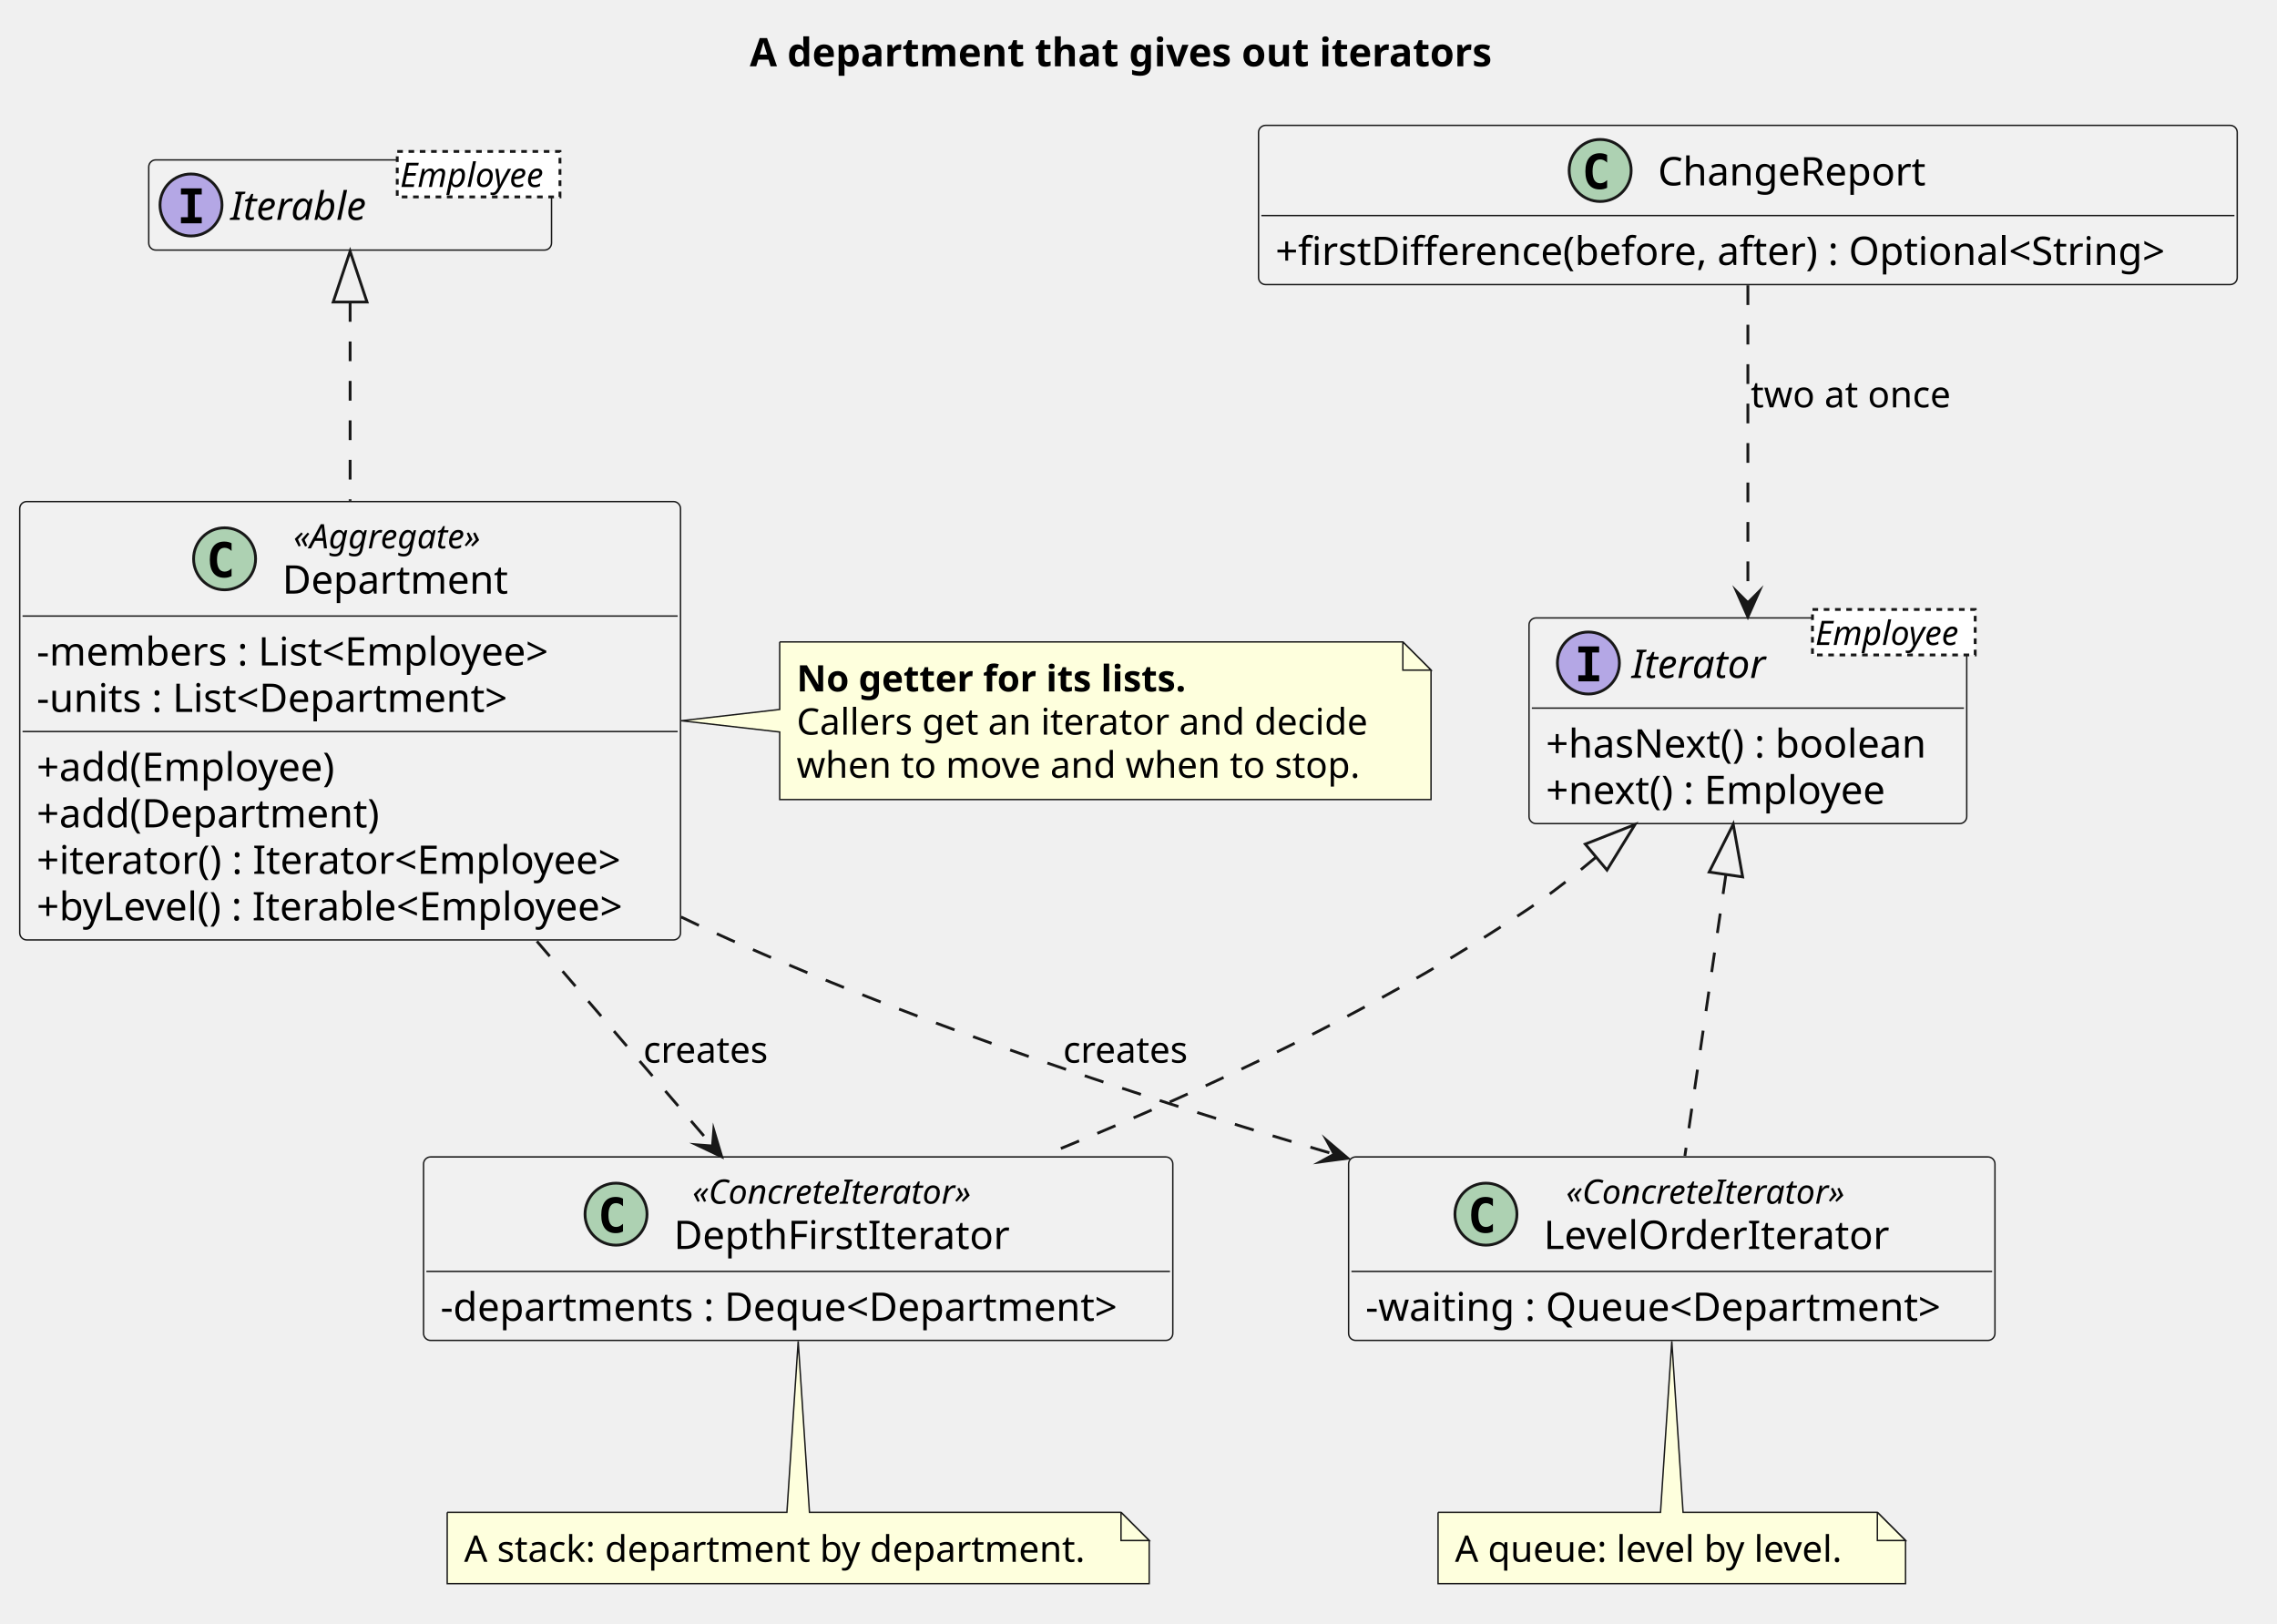
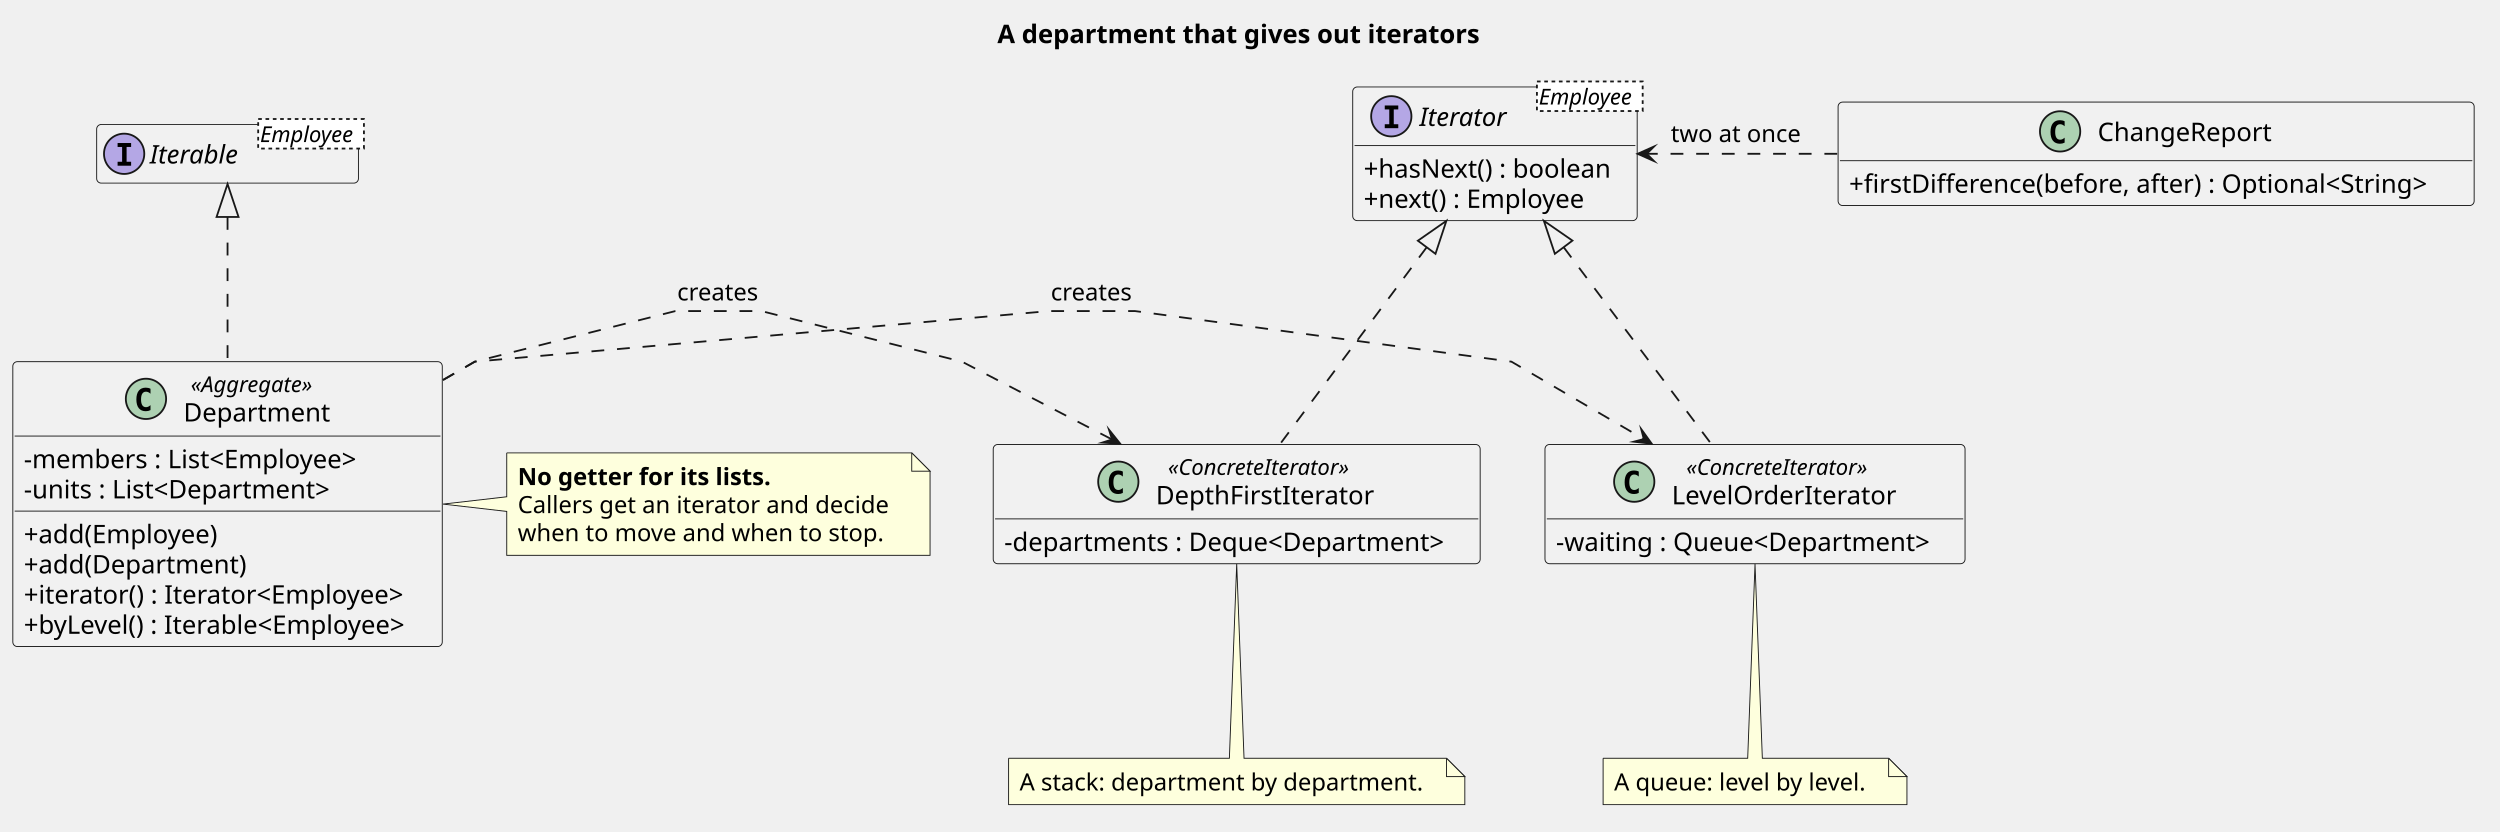
- <svg xmlns="http://www.w3.org/2000/svg" contentStyleType="text/css" data-diagram-type="CLASS" height="576px" preserveAspectRatio="none" style="width:808px;height:576px;background:#FFFFFF;" version="1.1" viewBox="0 0 808 576" width="808px" zoomAndPan="magnify">
+ <svg xmlns="http://www.w3.org/2000/svg" contentStyleType="text/css" data-diagram-type="CLASS" height="454px" preserveAspectRatio="none" style="width:1365px;height:454px;background:#FFFFFF;" version="1.1" viewBox="0 0 1365 454" width="1365px" zoomAndPan="magnify">
  <defs />
  <g>
-     <g class="title" data-source-line="3">
-       <text fill="#000000" font-family="sans-serif" font-size="14" font-weight="700" lengthAdjust="spacing" textLength="269.767" x="266.061" y="23.535">A department that gives out iterators</text>
+     <g class="title" data-source-line="4">
+       <text fill="#000000" font-family="sans-serif" font-size="14" font-weight="700" lengthAdjust="spacing" textLength="269.767" x="544.561" y="23.535">A department that gives out iterators</text>
    </g>
-     <g class="entity" data-qualified-name="Iterable" data-source-line="5" id="ent0001">
-       <rect fill="#F1F1F1" height="32" rx="2.5" ry="2.5" style="stroke:#181818;stroke-width:0.5;" width="142.928" x="52.78" y="56.738" />
-       <ellipse cx="67.78" cy="72.738" fill="#B4A7E5" rx="11" ry="11" style="stroke:#181818;stroke-width:1;" />
-       <path d="M64.208,69.003 L64.208,66.845 L71.587,66.845 L71.587,69.003 L69.122,69.003 L69.122,77.08 L71.587,77.08 L71.587,79.238 L64.208,79.238 L64.208,77.08 L66.673,77.08 L66.673,69.003 Z " fill="#000000" />
-       <text fill="#000000" font-family="sans-serif" font-size="14" font-style="italic" lengthAdjust="spacing" textLength="51.188" x="81.78" y="78.029">Iterable</text>
-       <rect fill="#FFFFFF" height="16.133" style="stroke:#181818;stroke-width:1;stroke-dasharray:2,2;" width="57.74" x="140.968" y="53.738" />
-       <text fill="#000000" font-family="sans-serif" font-size="12" font-style="italic" lengthAdjust="spacing" textLength="55.74" x="141.968" y="66.34">Employee</text>
+     <g class="entity" data-qualified-name="Iterable" data-source-line="6" id="ent0001">
+       <rect fill="#F1F1F1" height="32" rx="2.5" ry="2.5" style="stroke:#181818;stroke-width:0.5;" width="142.928" x="52.78" y="67.978" />
+       <ellipse cx="67.78" cy="83.978" fill="#B4A7E5" rx="11" ry="11" style="stroke:#181818;stroke-width:1;" />
+       <path d="M64.208,80.243 L64.208,78.085 L71.587,78.085 L71.587,80.243 L69.122,80.243 L69.122,88.32 L71.587,88.32 L71.587,90.478 L64.208,90.478 L64.208,88.32 L66.673,88.32 L66.673,80.243 Z " fill="#000000" />
+       <text fill="#000000" font-family="sans-serif" font-size="14" font-style="italic" lengthAdjust="spacing" textLength="51.188" x="81.78" y="89.269">Iterable</text>
+       <rect fill="#FFFFFF" height="16.133" style="stroke:#181818;stroke-width:1;stroke-dasharray:2,2;" width="57.74" x="140.968" y="64.978" />
+       <text fill="#000000" font-family="sans-serif" font-size="12" font-style="italic" lengthAdjust="spacing" textLength="55.74" x="141.968" y="77.58">Employee</text>
    </g>
-     <g class="entity" data-qualified-name="Iterator" data-source-line="6" id="ent0002">
-       <rect fill="#F1F1F1" height="72.977" rx="2.5" ry="2.5" style="stroke:#181818;stroke-width:0.5;" width="155.322" x="542.58" y="219.268" />
-       <ellipse cx="563.65" cy="235.268" fill="#B4A7E5" rx="11" ry="11" style="stroke:#181818;stroke-width:1;" />
-       <path d="M560.077,231.533 L560.077,229.375 L567.457,229.375 L567.457,231.533 L564.991,231.533 L564.991,239.61 L567.457,239.61 L567.457,241.768 L560.077,241.768 L560.077,239.61 L562.543,239.61 L562.543,231.533 Z " fill="#000000" />
-       <text fill="#000000" font-family="sans-serif" font-size="14" font-style="italic" lengthAdjust="spacing" textLength="50.094" x="578.999" y="240.559">Iterator</text>
-       <rect fill="#FFFFFF" height="16.133" style="stroke:#181818;stroke-width:1;stroke-dasharray:2,2;" width="57.74" x="643.162" y="216.268" />
-       <text fill="#000000" font-family="sans-serif" font-size="12" font-style="italic" lengthAdjust="spacing" textLength="55.74" x="644.162" y="228.87">Employee</text>
-       <line style="stroke:#181818;stroke-width:0.5;" x1="543.58" x2="696.902" y1="251.268" y2="251.268" />
-       <text fill="#000000" font-family="sans-serif" font-size="14" lengthAdjust="spacing" textLength="143.322" x="548.58" y="268.803">+hasNext() : boolean</text>
-       <text fill="#000000" font-family="sans-serif" font-size="14" lengthAdjust="spacing" textLength="128.864" x="548.58" y="285.292">+next() : Employee</text>
+     <g class="entity" data-qualified-name="Iterator" data-source-line="7" id="ent0002">
+       <rect fill="#F1F1F1" height="72.977" rx="2.5" ry="2.5" style="stroke:#181818;stroke-width:0.5;" width="155.322" x="738.58" y="47.488" />
+       <ellipse cx="759.65" cy="63.488" fill="#B4A7E5" rx="11" ry="11" style="stroke:#181818;stroke-width:1;" />
+       <path d="M756.077,59.753 L756.077,57.595 L763.457,57.595 L763.457,59.753 L760.991,59.753 L760.991,67.83 L763.457,67.83 L763.457,69.988 L756.077,69.988 L756.077,67.83 L758.543,67.83 L758.543,59.753 Z " fill="#000000" />
+       <text fill="#000000" font-family="sans-serif" font-size="14" font-style="italic" lengthAdjust="spacing" textLength="50.094" x="774.999" y="68.779">Iterator</text>
+       <rect fill="#FFFFFF" height="16.133" style="stroke:#181818;stroke-width:1;stroke-dasharray:2,2;" width="57.74" x="839.162" y="44.488" />
+       <text fill="#000000" font-family="sans-serif" font-size="12" font-style="italic" lengthAdjust="spacing" textLength="55.74" x="840.162" y="57.09">Employee</text>
+       <line style="stroke:#181818;stroke-width:0.5;" x1="739.58" x2="892.902" y1="79.488" y2="79.488" />
+       <text fill="#000000" font-family="sans-serif" font-size="14" lengthAdjust="spacing" textLength="143.322" x="744.58" y="97.023">+hasNext() : boolean</text>
+       <text fill="#000000" font-family="sans-serif" font-size="14" lengthAdjust="spacing" textLength="128.864" x="744.58" y="113.512">+next() : Employee</text>
    </g>
-     <g class="entity" data-qualified-name="Department" data-source-line="10" id="ent0003">
-       <rect fill="#F1F1F1" height="155.551" rx="2.5" ry="2.5" style="stroke:#181818;stroke-width:0.5;" width="234.482" x="7" y="177.978" />
-       <ellipse cx="79.697" cy="198.289" fill="#ADD1B2" rx="11" ry="11" style="stroke:#181818;stroke-width:1;" />
-       <path d="M82.17,204.432 Q81.589,204.731 80.95,204.88 Q80.311,205.03 79.605,205.03 Q77.098,205.03 75.778,203.378 Q74.459,201.726 74.459,198.605 Q74.459,195.475 75.778,193.823 Q77.098,192.172 79.605,192.172 Q80.311,192.172 80.958,192.321 Q81.606,192.47 82.17,192.769 L82.17,195.492 Q81.539,194.911 80.946,194.641 Q80.352,194.371 79.721,194.371 Q78.376,194.371 77.692,195.438 Q77.007,196.505 77.007,198.605 Q77.007,200.696 77.692,201.763 Q78.376,202.83 79.721,202.83 Q80.352,202.83 80.946,202.56 Q81.539,202.29 82.17,201.709 Z " fill="#000000" />
-       <text fill="#000000" font-family="sans-serif" font-size="12" font-style="italic" lengthAdjust="spacing" textLength="72.697" x="104.143" y="194.58">«Aggregate»</text>
-       <text fill="#000000" font-family="sans-serif" font-size="14" lengthAdjust="spacing" textLength="80.589" x="100.197" y="210.646">Department</text>
-       <line style="stroke:#181818;stroke-width:0.5;" x1="8" x2="240.482" y1="218.599" y2="218.599" />
-       <text fill="#000000" font-family="sans-serif" font-size="14" lengthAdjust="spacing" textLength="195.98" x="13" y="236.135">-members : List&lt;Employee&gt;</text>
-       <text fill="#000000" font-family="sans-serif" font-size="14" lengthAdjust="spacing" textLength="181.918" x="13" y="252.623">-units : List&lt;Department&gt;</text>
-       <line style="stroke:#181818;stroke-width:0.5;" x1="8" x2="240.482" y1="259.576" y2="259.576" />
-       <text fill="#000000" font-family="sans-serif" font-size="14" lengthAdjust="spacing" textLength="110.619" x="13" y="277.111">+add(Employee)</text>
-       <text fill="#000000" font-family="sans-serif" font-size="14" lengthAdjust="spacing" textLength="126.178" x="13" y="293.599">+add(Department)</text>
-       <text fill="#000000" font-family="sans-serif" font-size="14" lengthAdjust="spacing" textLength="221.013" x="13" y="310.088">+iterator() : Iterator&lt;Employee&gt;</text>
-       <text fill="#000000" font-family="sans-serif" font-size="14" lengthAdjust="spacing" textLength="222.482" x="13" y="326.576">+byLevel() : Iterable&lt;Employee&gt;</text>
+     <g class="entity" data-qualified-name="Department" data-source-line="11" id="ent0003">
+       <rect fill="#F1F1F1" height="155.551" rx="2.5" ry="2.5" style="stroke:#181818;stroke-width:0.5;" width="234.482" x="7" y="197.468" />
+       <ellipse cx="79.697" cy="217.779" fill="#ADD1B2" rx="11" ry="11" style="stroke:#181818;stroke-width:1;" />
+       <path d="M82.17,223.922 Q81.589,224.221 80.95,224.37 Q80.311,224.52 79.605,224.52 Q77.098,224.52 75.778,222.868 Q74.459,221.216 74.459,218.095 Q74.459,214.965 75.778,213.314 Q77.098,211.662 79.605,211.662 Q80.311,211.662 80.958,211.811 Q81.606,211.96 82.17,212.259 L82.17,214.982 Q81.539,214.401 80.946,214.131 Q80.352,213.861 79.721,213.861 Q78.376,213.861 77.692,214.928 Q77.007,215.995 77.007,218.095 Q77.007,220.186 77.692,221.253 Q78.376,222.32 79.721,222.32 Q80.352,222.32 80.946,222.05 Q81.539,221.78 82.17,221.199 Z " fill="#000000" />
+       <text fill="#000000" font-family="sans-serif" font-size="12" font-style="italic" lengthAdjust="spacing" textLength="72.697" x="104.143" y="214.07">«Aggregate»</text>
+       <text fill="#000000" font-family="sans-serif" font-size="14" lengthAdjust="spacing" textLength="80.589" x="100.197" y="230.136">Department</text>
+       <line style="stroke:#181818;stroke-width:0.5;" x1="8" x2="240.482" y1="238.089" y2="238.089" />
+       <text fill="#000000" font-family="sans-serif" font-size="14" lengthAdjust="spacing" textLength="195.98" x="13" y="255.625">-members : List&lt;Employee&gt;</text>
+       <text fill="#000000" font-family="sans-serif" font-size="14" lengthAdjust="spacing" textLength="181.918" x="13" y="272.113">-units : List&lt;Department&gt;</text>
+       <line style="stroke:#181818;stroke-width:0.5;" x1="8" x2="240.482" y1="279.066" y2="279.066" />
+       <text fill="#000000" font-family="sans-serif" font-size="14" lengthAdjust="spacing" textLength="110.619" x="13" y="296.601">+add(Employee)</text>
+       <text fill="#000000" font-family="sans-serif" font-size="14" lengthAdjust="spacing" textLength="126.178" x="13" y="313.089">+add(Department)</text>
+       <text fill="#000000" font-family="sans-serif" font-size="14" lengthAdjust="spacing" textLength="221.013" x="13" y="329.578">+iterator() : Iterator&lt;Employee&gt;</text>
+       <text fill="#000000" font-family="sans-serif" font-size="14" lengthAdjust="spacing" textLength="222.482" x="13" y="346.066">+byLevel() : Iterable&lt;Employee&gt;</text>
    </g>
-     <g class="entity" data-qualified-name="DepthFirstIterator" data-source-line="18" id="ent0004">
-       <rect fill="#F1F1F1" height="65.109" rx="2.5" ry="2.5" style="stroke:#181818;stroke-width:0.5;" width="265.873" x="150.3" y="410.528" />
-       <ellipse cx="218.601" cy="430.839" fill="#ADD1B2" rx="11" ry="11" style="stroke:#181818;stroke-width:1;" />
-       <path d="M221.074,436.982 Q220.493,437.281 219.854,437.43 Q219.215,437.58 218.51,437.58 Q216.003,437.58 214.683,435.928 Q213.363,434.276 213.363,431.155 Q213.363,428.025 214.683,426.373 Q216.003,424.722 218.51,424.722 Q219.215,424.722 219.863,424.871 Q220.51,425.021 221.074,425.319 L221.074,428.042 Q220.444,427.461 219.85,427.191 Q219.256,426.921 218.626,426.921 Q217.281,426.921 216.596,427.988 Q215.911,429.055 215.911,431.155 Q215.911,433.247 216.596,434.313 Q217.281,435.38 218.626,435.38 Q219.256,435.38 219.85,435.11 Q220.444,434.84 221.074,434.259 Z " fill="#000000" />
-       <text fill="#000000" font-family="sans-serif" font-size="12" font-style="italic" lengthAdjust="spacing" textLength="107.549" x="245.712" y="427.13">«ConcreteIterator»</text>
-       <text fill="#000000" font-family="sans-serif" font-size="14" lengthAdjust="spacing" textLength="120.77" x="239.101" y="443.196">DepthFirstIterator</text>
-       <line style="stroke:#181818;stroke-width:0.5;" x1="151.3" x2="415.173" y1="451.149" y2="451.149" />
-       <text fill="#000000" font-family="sans-serif" font-size="14" lengthAdjust="spacing" textLength="253.873" x="156.3" y="468.685">-departments : Deque&lt;Department&gt;</text>
+     <g class="entity" data-qualified-name="DepthFirstIterator" data-source-line="19" id="ent0004">
+       <rect fill="#F1F1F1" height="65.109" rx="2.5" ry="2.5" style="stroke:#181818;stroke-width:0.5;" width="265.873" x="542.3" y="242.688" />
+       <ellipse cx="610.601" cy="262.999" fill="#ADD1B2" rx="11" ry="11" style="stroke:#181818;stroke-width:1;" />
+       <path d="M613.074,269.142 Q612.493,269.441 611.854,269.59 Q611.215,269.74 610.51,269.74 Q608.003,269.74 606.683,268.088 Q605.363,266.436 605.363,263.315 Q605.363,260.185 606.683,258.534 Q608.003,256.882 610.51,256.882 Q611.215,256.882 611.862,257.031 Q612.51,257.18 613.074,257.479 L613.074,260.202 Q612.444,259.621 611.85,259.351 Q611.256,259.081 610.626,259.081 Q609.281,259.081 608.596,260.148 Q607.911,261.215 607.911,263.315 Q607.911,265.406 608.596,266.473 Q609.281,267.54 610.626,267.54 Q611.256,267.54 611.85,267.27 Q612.444,267 613.074,266.419 Z " fill="#000000" />
+       <text fill="#000000" font-family="sans-serif" font-size="12" font-style="italic" lengthAdjust="spacing" textLength="107.549" x="637.712" y="259.29">«ConcreteIterator»</text>
+       <text fill="#000000" font-family="sans-serif" font-size="14" lengthAdjust="spacing" textLength="120.77" x="631.101" y="275.356">DepthFirstIterator</text>
+       <line style="stroke:#181818;stroke-width:0.5;" x1="543.3" x2="807.173" y1="283.309" y2="283.309" />
+       <text fill="#000000" font-family="sans-serif" font-size="14" lengthAdjust="spacing" textLength="253.873" x="548.3" y="300.844">-departments : Deque&lt;Department&gt;</text>
    </g>
-     <g class="entity" data-qualified-name="LevelOrderIterator" data-source-line="21" id="ent0005">
-       <rect fill="#F1F1F1" height="65.109" rx="2.5" ry="2.5" style="stroke:#181818;stroke-width:0.5;" width="229.356" x="478.56" y="410.528" />
-       <ellipse cx="527.29" cy="430.839" fill="#ADD1B2" rx="11" ry="11" style="stroke:#181818;stroke-width:1;" />
-       <path d="M529.763,436.982 Q529.182,437.281 528.543,437.43 Q527.904,437.58 527.198,437.58 Q524.691,437.58 523.371,435.928 Q522.052,434.276 522.052,431.155 Q522.052,428.025 523.371,426.373 Q524.691,424.722 527.198,424.722 Q527.904,424.722 528.551,424.871 Q529.199,425.021 529.763,425.319 L529.763,428.042 Q529.132,427.461 528.539,427.191 Q527.945,426.921 527.314,426.921 Q525.97,426.921 525.285,427.988 Q524.6,429.055 524.6,431.155 Q524.6,433.247 525.285,434.313 Q525.97,435.38 527.314,435.38 Q527.945,435.38 528.539,435.11 Q529.132,434.84 529.763,434.259 Z " fill="#000000" />
-       <text fill="#000000" font-family="sans-serif" font-size="12" font-style="italic" lengthAdjust="spacing" textLength="107.549" x="555.713" y="427.13">«ConcreteIterator»</text>
-       <text fill="#000000" font-family="sans-serif" font-size="14" lengthAdjust="spacing" textLength="123.395" x="547.79" y="443.196">LevelOrderIterator</text>
-       <line style="stroke:#181818;stroke-width:0.5;" x1="479.56" x2="706.915" y1="451.149" y2="451.149" />
-       <text fill="#000000" font-family="sans-serif" font-size="14" lengthAdjust="spacing" textLength="217.356" x="484.56" y="468.685">-waiting : Queue&lt;Department&gt;</text>
+     <g class="entity" data-qualified-name="LevelOrderIterator" data-source-line="22" id="ent0005">
+       <rect fill="#F1F1F1" height="65.109" rx="2.5" ry="2.5" style="stroke:#181818;stroke-width:0.5;" width="229.356" x="843.56" y="242.688" />
+       <ellipse cx="892.29" cy="262.999" fill="#ADD1B2" rx="11" ry="11" style="stroke:#181818;stroke-width:1;" />
+       <path d="M894.763,269.142 Q894.182,269.441 893.543,269.59 Q892.904,269.74 892.198,269.74 Q889.691,269.74 888.371,268.088 Q887.052,266.436 887.052,263.315 Q887.052,260.185 888.371,258.534 Q889.691,256.882 892.198,256.882 Q892.904,256.882 893.551,257.031 Q894.199,257.18 894.763,257.479 L894.763,260.202 Q894.132,259.621 893.539,259.351 Q892.945,259.081 892.314,259.081 Q890.97,259.081 890.285,260.148 Q889.6,261.215 889.6,263.315 Q889.6,265.406 890.285,266.473 Q890.97,267.54 892.314,267.54 Q892.945,267.54 893.539,267.27 Q894.132,267 894.763,266.419 Z " fill="#000000" />
+       <text fill="#000000" font-family="sans-serif" font-size="12" font-style="italic" lengthAdjust="spacing" textLength="107.549" x="920.713" y="259.29">«ConcreteIterator»</text>
+       <text fill="#000000" font-family="sans-serif" font-size="14" lengthAdjust="spacing" textLength="123.395" x="912.79" y="275.356">LevelOrderIterator</text>
+       <line style="stroke:#181818;stroke-width:0.5;" x1="844.56" x2="1071.916" y1="283.309" y2="283.309" />
+       <text fill="#000000" font-family="sans-serif" font-size="14" lengthAdjust="spacing" textLength="217.356" x="849.56" y="300.844">-waiting : Queue&lt;Department&gt;</text>
    </g>
-     <g class="entity" data-qualified-name="ChangeReport" data-source-line="24" id="ent0006">
-       <rect fill="#F1F1F1" height="56.488" rx="2.5" ry="2.5" style="stroke:#181818;stroke-width:0.5;" width="347.289" x="446.6" y="44.488" />
-       <ellipse cx="567.818" cy="60.488" fill="#ADD1B2" rx="11" ry="11" style="stroke:#181818;stroke-width:1;" />
-       <path d="M570.291,66.631 Q569.71,66.93 569.071,67.08 Q568.432,67.229 567.726,67.229 Q565.22,67.229 563.9,65.577 Q562.58,63.925 562.58,60.804 Q562.58,57.675 563.9,56.023 Q565.22,54.371 567.726,54.371 Q568.432,54.371 569.08,54.52 Q569.727,54.67 570.291,54.969 L570.291,57.691 Q569.66,57.11 569.067,56.841 Q568.473,56.571 567.843,56.571 Q566.498,56.571 565.813,57.638 Q565.128,58.704 565.128,60.804 Q565.128,62.896 565.813,63.963 Q566.498,65.029 567.843,65.029 Q568.473,65.029 569.067,64.76 Q569.66,64.49 570.291,63.909 Z " fill="#000000" />
-       <text fill="#000000" font-family="sans-serif" font-size="14" lengthAdjust="spacing" textLength="96.353" x="588.318" y="65.779">ChangeReport</text>
-       <line style="stroke:#181818;stroke-width:0.5;" x1="447.6" x2="792.889" y1="76.488" y2="76.488" />
-       <text fill="#000000" font-family="sans-serif" font-size="14" lengthAdjust="spacing" textLength="335.289" x="452.6" y="94.023">+firstDifference(before, after) : Optional&lt;String&gt;</text>
+     <g class="entity" data-qualified-name="ChangeReport" data-source-line="25" id="ent0006">
+       <rect fill="#F1F1F1" height="56.488" rx="2.5" ry="2.5" style="stroke:#181818;stroke-width:0.5;" width="347.289" x="1003.6" y="55.738" />
+       <ellipse cx="1124.818" cy="71.738" fill="#ADD1B2" rx="11" ry="11" style="stroke:#181818;stroke-width:1;" />
+       <path d="M1127.291,77.881 Q1126.71,78.18 1126.071,78.33 Q1125.432,78.479 1124.726,78.479 Q1122.22,78.479 1120.9,76.827 Q1119.58,75.175 1119.58,72.054 Q1119.58,68.925 1120.9,67.273 Q1122.22,65.621 1124.726,65.621 Q1125.432,65.621 1126.08,65.77 Q1126.727,65.92 1127.291,66.219 L1127.291,68.941 Q1126.66,68.36 1126.067,68.091 Q1125.474,67.821 1124.843,67.821 Q1123.498,67.821 1122.813,68.888 Q1122.128,69.954 1122.128,72.054 Q1122.128,74.146 1122.813,75.213 Q1123.498,76.279 1124.843,76.279 Q1125.474,76.279 1126.067,76.01 Q1126.66,75.74 1127.291,75.159 Z " fill="#000000" />
+       <text fill="#000000" font-family="sans-serif" font-size="14" lengthAdjust="spacing" textLength="96.353" x="1145.318" y="77.029">ChangeReport</text>
+       <line style="stroke:#181818;stroke-width:0.5;" x1="1004.6" x2="1349.889" y1="87.738" y2="87.738" />
+       <text fill="#000000" font-family="sans-serif" font-size="14" lengthAdjust="spacing" textLength="335.289" x="1009.6" y="105.273">+firstDifference(before, after) : Optional&lt;String&gt;</text>
    </g>
-     <g class="entity" data-qualified-name="GMN13" data-source-line="36" id="ent0014">
-       <path d="M276.68,227.788 L276.68,251.748 L241.75,255.748 L276.68,259.748 L276.68,283.72 A0,0 0 0 0 276.68,283.72 L507.807,283.72 A0,0 0 0 0 507.807,283.72 L507.807,237.788 L497.807,227.788 L276.68,227.788 A0,0 0 0 0 276.68,227.788" fill="#FEFFDD" style="stroke:#181818;stroke-width:0.5;" />
-       <path d="M497.807,227.788 L497.807,237.788 L507.807,237.788 L497.807,227.788" fill="#FEFFDD" style="stroke:#181818;stroke-width:0.5;" />
-       <text fill="#000000" font-family="sans-serif" font-size="13" font-weight="700" lengthAdjust="spacing" textLength="143.774" x="282.68" y="245.357">No getter for its lists.</text>
-       <text fill="#000000" font-family="sans-serif" font-size="13" lengthAdjust="spacing" textLength="210.126" x="282.68" y="260.667">Callers get an iterator and decide</text>
-       <text fill="#000000" font-family="sans-serif" font-size="13" lengthAdjust="spacing" textLength="206.458" x="282.68" y="275.978">when to move and when to stop.</text>
+     <g class="entity" data-qualified-name="GMN10" data-source-line="34" id="ent0011">
+       <path d="M276.68,247.278 L276.68,271.238 L241.84,275.238 L276.68,279.238 L276.68,303.21 A0,0 0 0 0 276.68,303.21 L507.807,303.21 A0,0 0 0 0 507.807,303.21 L507.807,257.278 L497.807,247.278 L276.68,247.278 A0,0 0 0 0 276.68,247.278" fill="#FEFFDD" style="stroke:#181818;stroke-width:0.5;" />
+       <path d="M497.807,247.278 L497.807,257.278 L507.807,257.278 L497.807,247.278" fill="#FEFFDD" style="stroke:#181818;stroke-width:0.5;" />
+       <text fill="#000000" font-family="sans-serif" font-size="13" font-weight="700" lengthAdjust="spacing" textLength="143.774" x="282.68" y="264.847">No getter for its lists.</text>
+       <text fill="#000000" font-family="sans-serif" font-size="13" lengthAdjust="spacing" textLength="210.126" x="282.68" y="280.157">Callers get an iterator and decide</text>
+       <text fill="#000000" font-family="sans-serif" font-size="13" lengthAdjust="spacing" textLength="206.458" x="282.68" y="295.468">when to move and when to stop.</text>
    </g>
-     <g class="entity" data-qualified-name="GMN16" data-source-line="41" id="ent0017">
-       <path d="M158.69,536.638 L158.69,561.949 A0,0 0 0 0 158.69,561.949 L407.793,561.949 A0,0 0 0 0 407.793,561.949 L407.793,546.638 L397.793,536.638 L287.24,536.638 L283.24,475.918 L279.24,536.638 L158.69,536.638 A0,0 0 0 0 158.69,536.638" fill="#FEFFDD" style="stroke:#181818;stroke-width:0.5;" />
-       <path d="M397.793,536.638 L397.793,546.638 L407.793,546.638 L397.793,536.638" fill="#FEFFDD" style="stroke:#181818;stroke-width:0.5;" />
-       <text fill="#000000" font-family="sans-serif" font-size="13" lengthAdjust="spacing" textLength="228.103" x="164.69" y="554.207">A stack: department by department.</text>
+     <g class="entity" data-qualified-name="GMN13" data-source-line="39" id="ent0014">
+       <path d="M550.69,414.018 L550.69,439.329 A0,0 0 0 0 550.69,439.329 L799.793,439.329 A0,0 0 0 0 799.793,439.329 L799.793,424.018 L789.793,414.018 L679.24,414.018 L675.24,307.928 L671.24,414.018 L550.69,414.018 A0,0 0 0 0 550.69,414.018" fill="#FEFFDD" style="stroke:#181818;stroke-width:0.5;" />
+       <path d="M789.793,414.018 L789.793,424.018 L799.793,424.018 L789.793,414.018" fill="#FEFFDD" style="stroke:#181818;stroke-width:0.5;" />
+       <text fill="#000000" font-family="sans-serif" font-size="13" lengthAdjust="spacing" textLength="228.103" x="556.69" y="431.587">A stack: department by department.</text>
    </g>
-     <g class="entity" data-qualified-name="GMN19" data-source-line="44" id="ent0020">
-       <path d="M510.3,536.638 L510.3,561.949 A0,0 0 0 0 510.3,561.949 L676.185,561.949 A0,0 0 0 0 676.185,561.949 L676.185,546.638 L666.185,536.638 L597.24,536.638 L593.24,475.918 L589.24,536.638 L510.3,536.638 A0,0 0 0 0 510.3,536.638" fill="#FEFFDD" style="stroke:#181818;stroke-width:0.5;" />
-       <path d="M666.185,536.638 L666.185,546.638 L676.185,546.638 L666.185,536.638" fill="#FEFFDD" style="stroke:#181818;stroke-width:0.5;" />
-       <text fill="#000000" font-family="sans-serif" font-size="13" lengthAdjust="spacing" textLength="144.885" x="516.3" y="554.207">A queue: level by level.</text>
+     <g class="entity" data-qualified-name="GMN16" data-source-line="42" id="ent0017">
+       <path d="M875.3,414.018 L875.3,439.329 A0,0 0 0 0 875.3,439.329 L1041.185,439.329 A0,0 0 0 0 1041.185,439.329 L1041.185,424.018 L1031.185,414.018 L962.24,414.018 L958.24,307.928 L954.24,414.018 L875.3,414.018 A0,0 0 0 0 875.3,414.018" fill="#FEFFDD" style="stroke:#181818;stroke-width:0.5;" />
+       <path d="M1031.185,414.018 L1031.185,424.018 L1041.185,424.018 L1031.185,414.018" fill="#FEFFDD" style="stroke:#181818;stroke-width:0.5;" />
+       <text fill="#000000" font-family="sans-serif" font-size="13" lengthAdjust="spacing" textLength="144.885" x="881.3" y="431.587">A queue: level by level.</text>
    </g>
-     <g class="link" data-entity-1="ent0001" data-entity-2="ent0003" data-link-type="extension" data-source-line="28" id="lnk7">
-       <path codeLine="28" d="M124.24,107.168 C124.24,126.918 124.24,144.548 124.24,177.718" fill="none" id="Iterable-backto-Department" style="stroke:#181818;stroke-width:1;stroke-dasharray:7,7;" />
-       <polygon fill="none" points="124.24,89.168,118.24,107.168,130.24,107.168,124.24,89.168" style="stroke:#181818;stroke-width:1;stroke-linejoin:miter;stroke-miterlimit:10;" />
+     <g class="link" data-entity-1="ent0001" data-entity-2="ent0003" data-link-type="extension" data-source-line="29" id="lnk7">
+       <path codeLine="29" d="M124.24,118.468 C124.24,139.658 124.24,161.158 124.24,197.158" fill="none" id="Iterable-backto-Department" style="stroke:#181818;stroke-width:1;stroke-dasharray:7,7;" />
+       <polygon fill="none" points="124.24,100.468,118.24,118.468,130.24,118.468,124.24,100.468" style="stroke:#181818;stroke-width:1;stroke-linejoin:miter;stroke-miterlimit:10;" />
    </g>
-     <g class="link" data-entity-1="ent0002" data-entity-2="ent0004" data-link-type="extension" data-source-line="29" id="lnk8">
-       <path codeLine="29" d="M566.388,304.132 C549.998,317.852 544.24,321.518 525.24,333.528 C476.58,364.268 417.74,390.868 370.27,410.048" fill="none" id="Iterator-backto-DepthFirstIterator" style="stroke:#181818;stroke-width:1;stroke-dasharray:7,7;" />
-       <polygon fill="none" points="580.19,292.578,562.536,299.531,570.239,308.733,580.19,292.578" style="stroke:#181818;stroke-width:1;stroke-linejoin:miter;stroke-miterlimit:10;" />
+     <g class="link" data-entity-1="ent0002" data-entity-2="ent0004" data-link-type="extension" data-source-line="30" id="lnk8">
+       <path codeLine="30" d="M778.964,135.011 C752.874,170.021 724.17,208.558 699.06,242.268" fill="none" id="Iterator-backto-DepthFirstIterator" style="stroke:#181818;stroke-width:1;stroke-dasharray:7,7;" />
+       <polygon fill="none" points="789.72,120.578,774.153,131.426,783.775,138.597,789.72,120.578" style="stroke:#181818;stroke-width:1;stroke-linejoin:miter;stroke-miterlimit:10;" />
    </g>
-     <g class="link" data-entity-1="ent0002" data-entity-2="ent0005" data-link-type="extension" data-source-line="30" id="lnk9">
-       <path codeLine="30" d="M612.442,310.3 C607.472,344.38 602.66,377.418 597.89,410.168" fill="none" id="Iterator-backto-LevelOrderIterator" style="stroke:#181818;stroke-width:1;stroke-dasharray:7,7;" />
-       <polygon fill="none" points="615.04,292.488,606.505,309.434,618.38,311.166,615.04,292.488" style="stroke:#181818;stroke-width:1;stroke-linejoin:miter;stroke-miterlimit:10;" />
+     <g class="link" data-entity-1="ent0002" data-entity-2="ent0005" data-link-type="extension" data-source-line="31" id="lnk9">
+       <path codeLine="31" d="M853.753,134.976 C880.023,169.986 908.96,208.558 934.25,242.268" fill="none" id="Iterator-backto-LevelOrderIterator" style="stroke:#181818;stroke-width:1;stroke-dasharray:7,7;" />
+       <polygon fill="none" points="842.95,120.578,848.954,138.577,858.553,131.375,842.95,120.578" style="stroke:#181818;stroke-width:1;stroke-linejoin:miter;stroke-miterlimit:10;" />
    </g>
-     <g class="link" data-entity-1="ent0003" data-entity-2="ent0004" data-link-type="dependency" data-source-line="31" id="lnk10">
-       <path codeLine="31" d="M190.52,334.008 C213.53,360.828 234.794,385.613 252.844,406.653" fill="none" id="Department-to-DepthFirstIterator" style="stroke:#181818;stroke-width:1;stroke-dasharray:7,7;" />
-       <polygon fill="#181818" points="256.1,410.448,253.276,401.013,252.844,406.653,247.204,406.222,256.1,410.448" style="stroke:#181818;stroke-width:1;stroke-linejoin:miter;stroke-miterlimit:10;" />
-       <text fill="#000000" font-family="sans-serif" font-size="13" lengthAdjust="spacing" textLength="45.132" x="228.27" y="377.097">creates</text>
+     <g class="link" data-entity-1="ent0003" data-entity-2="ent0004" data-link-type="dependency" data-source-line="44" id="lnk19">
+       <path codeLine="44" d="M241.87,207.478 C252.43,201.388 259.24,197.468 259.24,197.468 C259.24,197.468 368.74,169.848 368.74,169.848 C368.74,169.848 415.74,169.848 415.74,169.848 C415.74,169.848 525.24,197.468 525.24,197.468 C525.24,197.468 566.311,218.756 607.191,239.956" fill="none" id="Department-to-DepthFirstIterator" style="stroke:#181818;stroke-width:1;stroke-dasharray:7,7;" />
+       <polygon fill="#181818" points="611.63,242.258,605.482,234.564,607.191,239.956,601.799,241.666,611.63,242.258" style="stroke:#181818;stroke-width:1;stroke-linejoin:miter;stroke-miterlimit:10;" />
+       <text fill="#000000" font-family="sans-serif" font-size="13" lengthAdjust="spacing" textLength="45.132" x="369.74" y="164.037">creates</text>
    </g>
-     <g class="link" data-entity-1="ent0003" data-entity-2="ent0005" data-link-type="dependency" data-source-line="32" id="lnk11">
-       <path codeLine="32" d="M241.69,325.378 C247.57,328.238 253.44,330.968 259.24,333.528 C330.08,364.798 408.043,390.348 473.453,409.578" fill="none" id="Department-to-LevelOrderIterator" style="stroke:#181818;stroke-width:1;stroke-dasharray:7,7;" />
-       <polygon fill="#181818" points="478.25,410.988,470.744,404.612,473.453,409.578,468.487,412.287,478.25,410.988" style="stroke:#181818;stroke-width:1;stroke-linejoin:miter;stroke-miterlimit:10;" />
-       <text fill="#000000" font-family="sans-serif" font-size="13" lengthAdjust="spacing" textLength="45.132" x="377.23" y="377.097">creates</text>
+     <g class="link" data-entity-1="ent0003" data-entity-2="ent0005" data-link-type="dependency" data-source-line="45" id="lnk20">
+       <path codeLine="45" d="M241.87,207.478 C252.43,201.388 259.24,197.468 259.24,197.468 C259.24,197.468 572.74,169.848 572.74,169.848 C572.74,169.848 619.74,169.848 619.74,169.848 C619.74,169.848 825.24,197.468 825.24,197.468 C825.24,197.468 861.274,218.534 897.524,239.734" fill="none" id="Department-to-LevelOrderIterator" style="stroke:#181818;stroke-width:1;stroke-dasharray:7,7;" />
+       <polygon fill="#181818" points="901.84,242.258,896.09,234.262,897.524,239.734,892.052,241.168,901.84,242.258" style="stroke:#181818;stroke-width:1;stroke-linejoin:miter;stroke-miterlimit:10;" />
+       <text fill="#000000" font-family="sans-serif" font-size="13" lengthAdjust="spacing" textLength="45.132" x="573.74" y="164.037">creates</text>
    </g>
-     <g class="link" data-entity-1="ent0006" data-entity-2="ent0002" data-link-type="dependency" data-source-line="33" id="lnk12">
-       <path codeLine="33" d="M620.24,101.228 C620.24,132.678 620.24,179.288 620.24,213.878" fill="none" id="ChangeReport-to-Iterator" style="stroke:#181818;stroke-width:1;stroke-dasharray:7,7;" />
-       <polygon fill="#181818" points="620.24,218.878,624.24,209.878,620.24,213.878,616.24,209.878,620.24,218.878" style="stroke:#181818;stroke-width:1;stroke-linejoin:miter;stroke-miterlimit:10;" />
-       <text fill="#000000" font-family="sans-serif" font-size="13" lengthAdjust="spacing" textLength="73.087" x="621.24" y="144.547">two at once</text>
+     <g class="link" data-entity-1="ent0006" data-entity-2="ent0002" data-link-type="dependency" data-source-line="46" id="lnk21">
+       <path codeLine="46" d="M1003.12,83.978 C964.88,83.978 931.26,83.978 899.13,83.978" fill="none" id="ChangeReport-to-Iterator" style="stroke:#181818;stroke-width:1;stroke-dasharray:7,7;" />
+       <polygon fill="#181818" points="894.13,83.978,903.13,87.978,899.13,83.978,903.13,79.978,894.13,83.978" style="stroke:#181818;stroke-width:1;stroke-linejoin:miter;stroke-miterlimit:10;" />
+       <text fill="#000000" font-family="sans-serif" font-size="13" lengthAdjust="spacing" textLength="73.087" x="912.25" y="77.547">two at once</text>
    </g>
  </g>
</svg>
